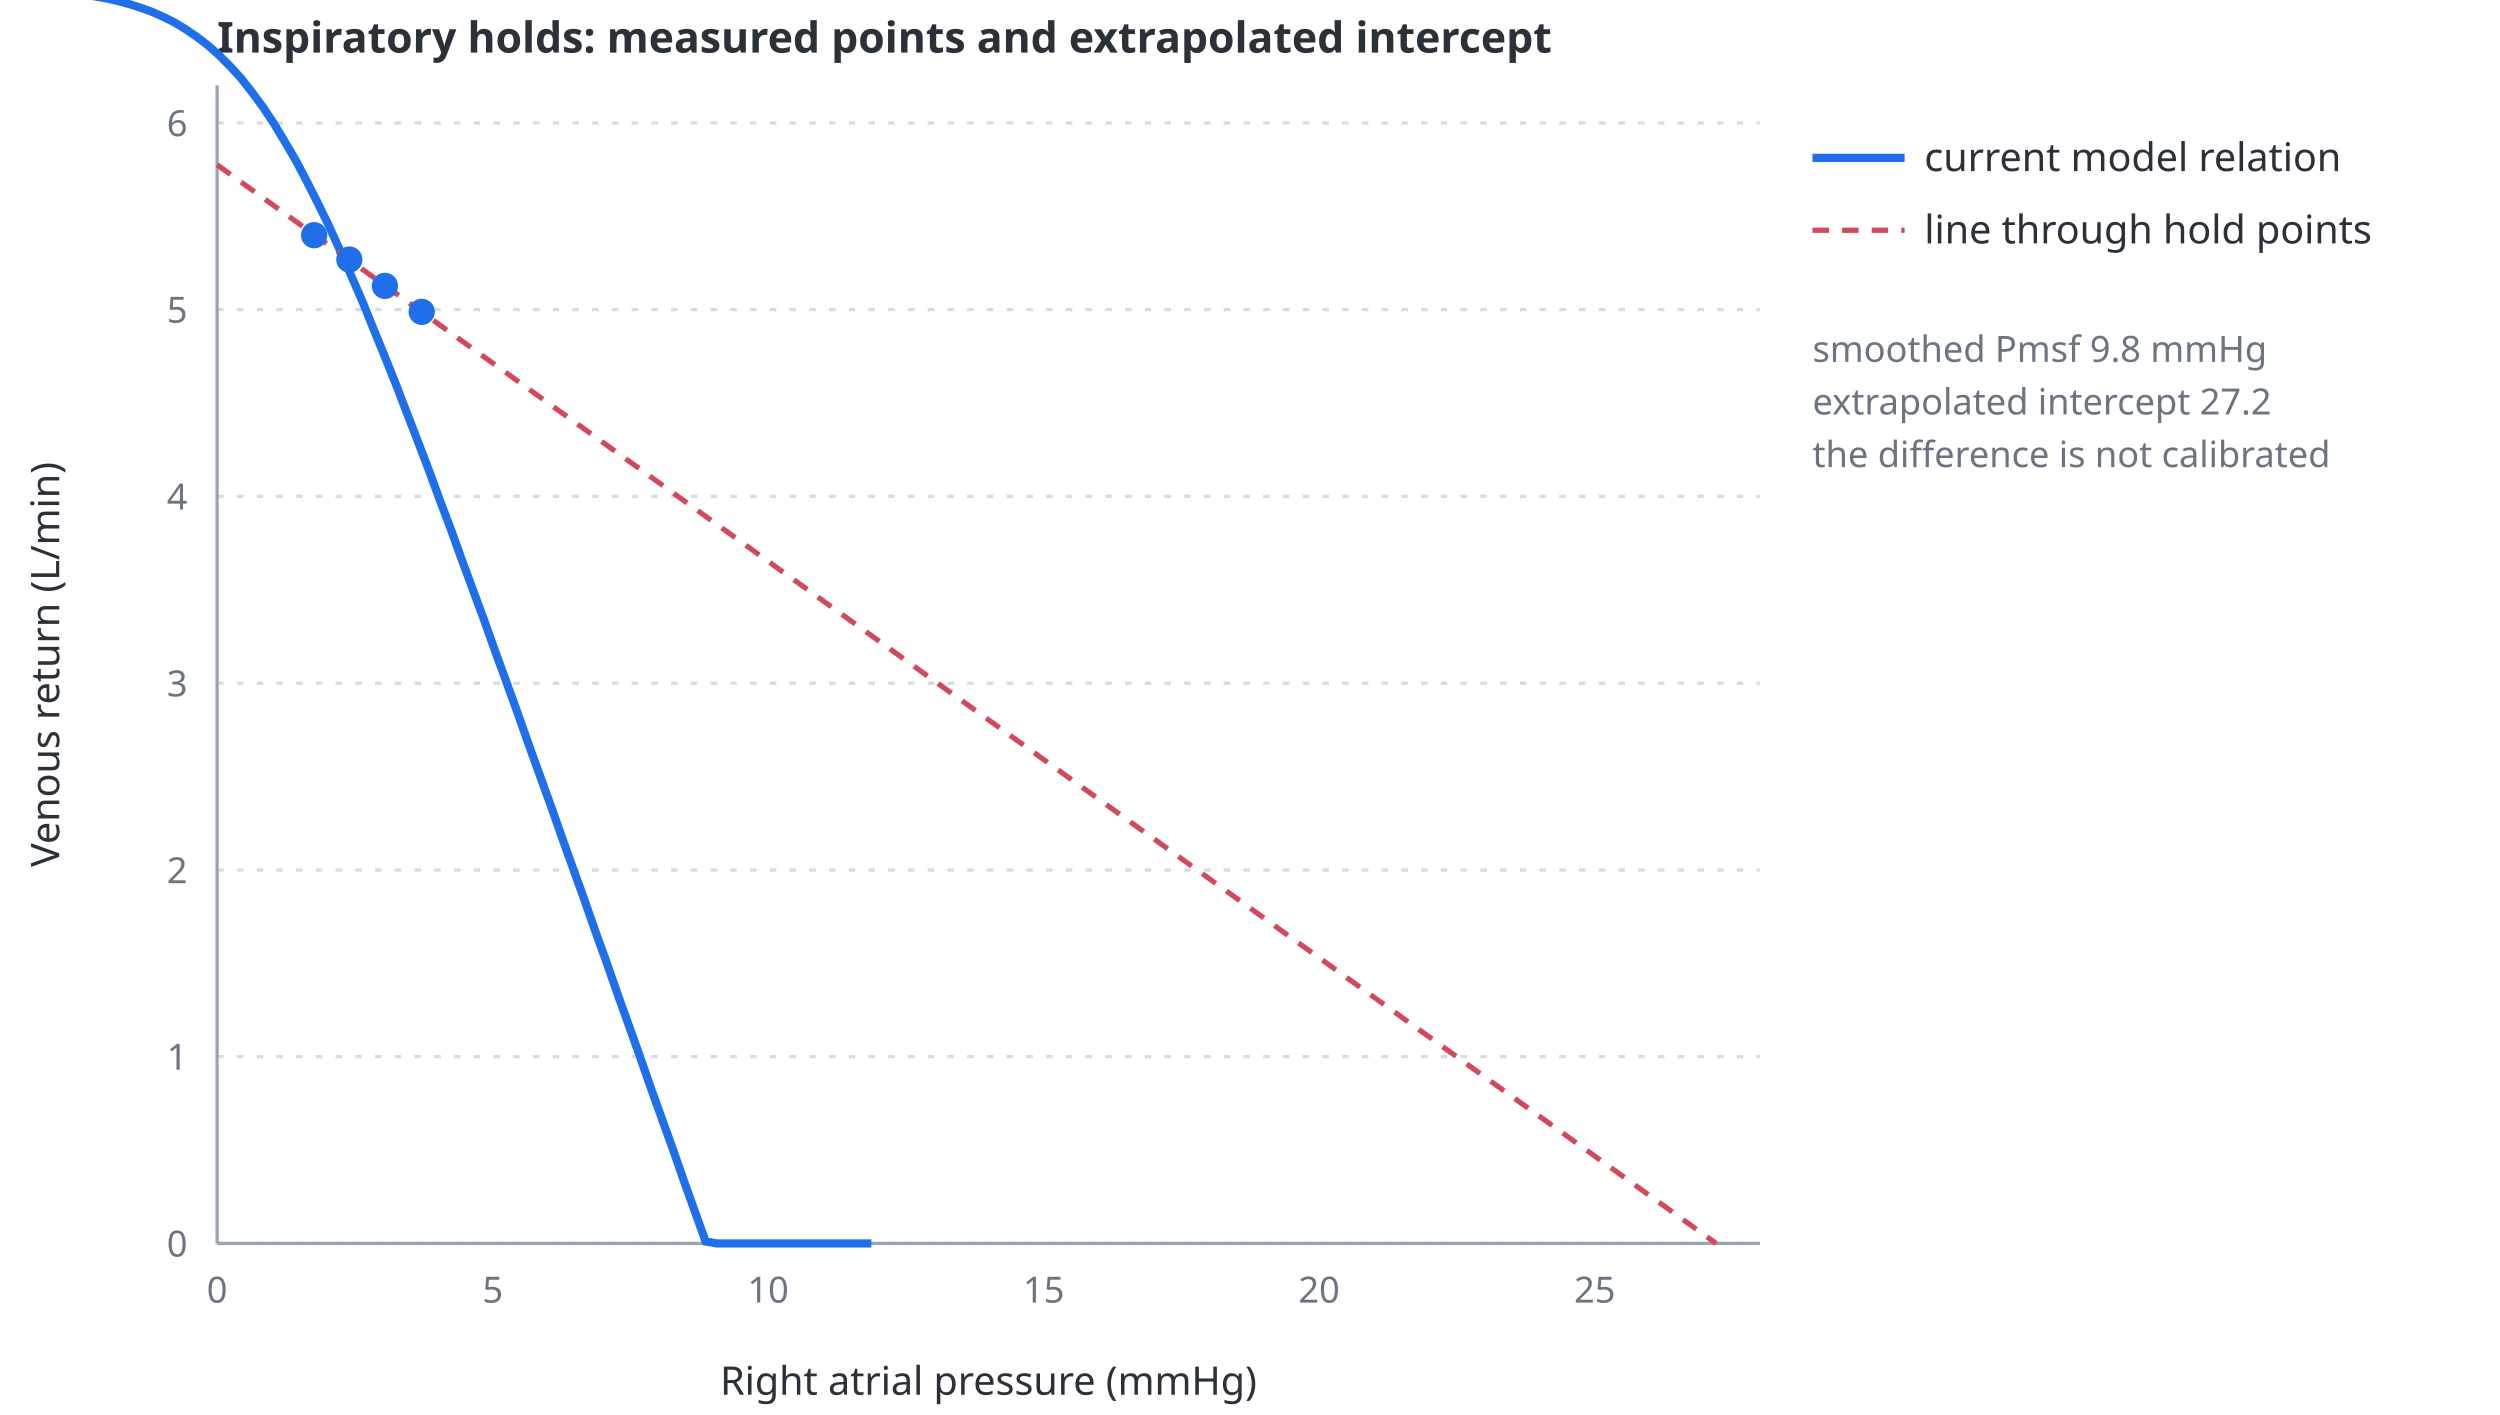
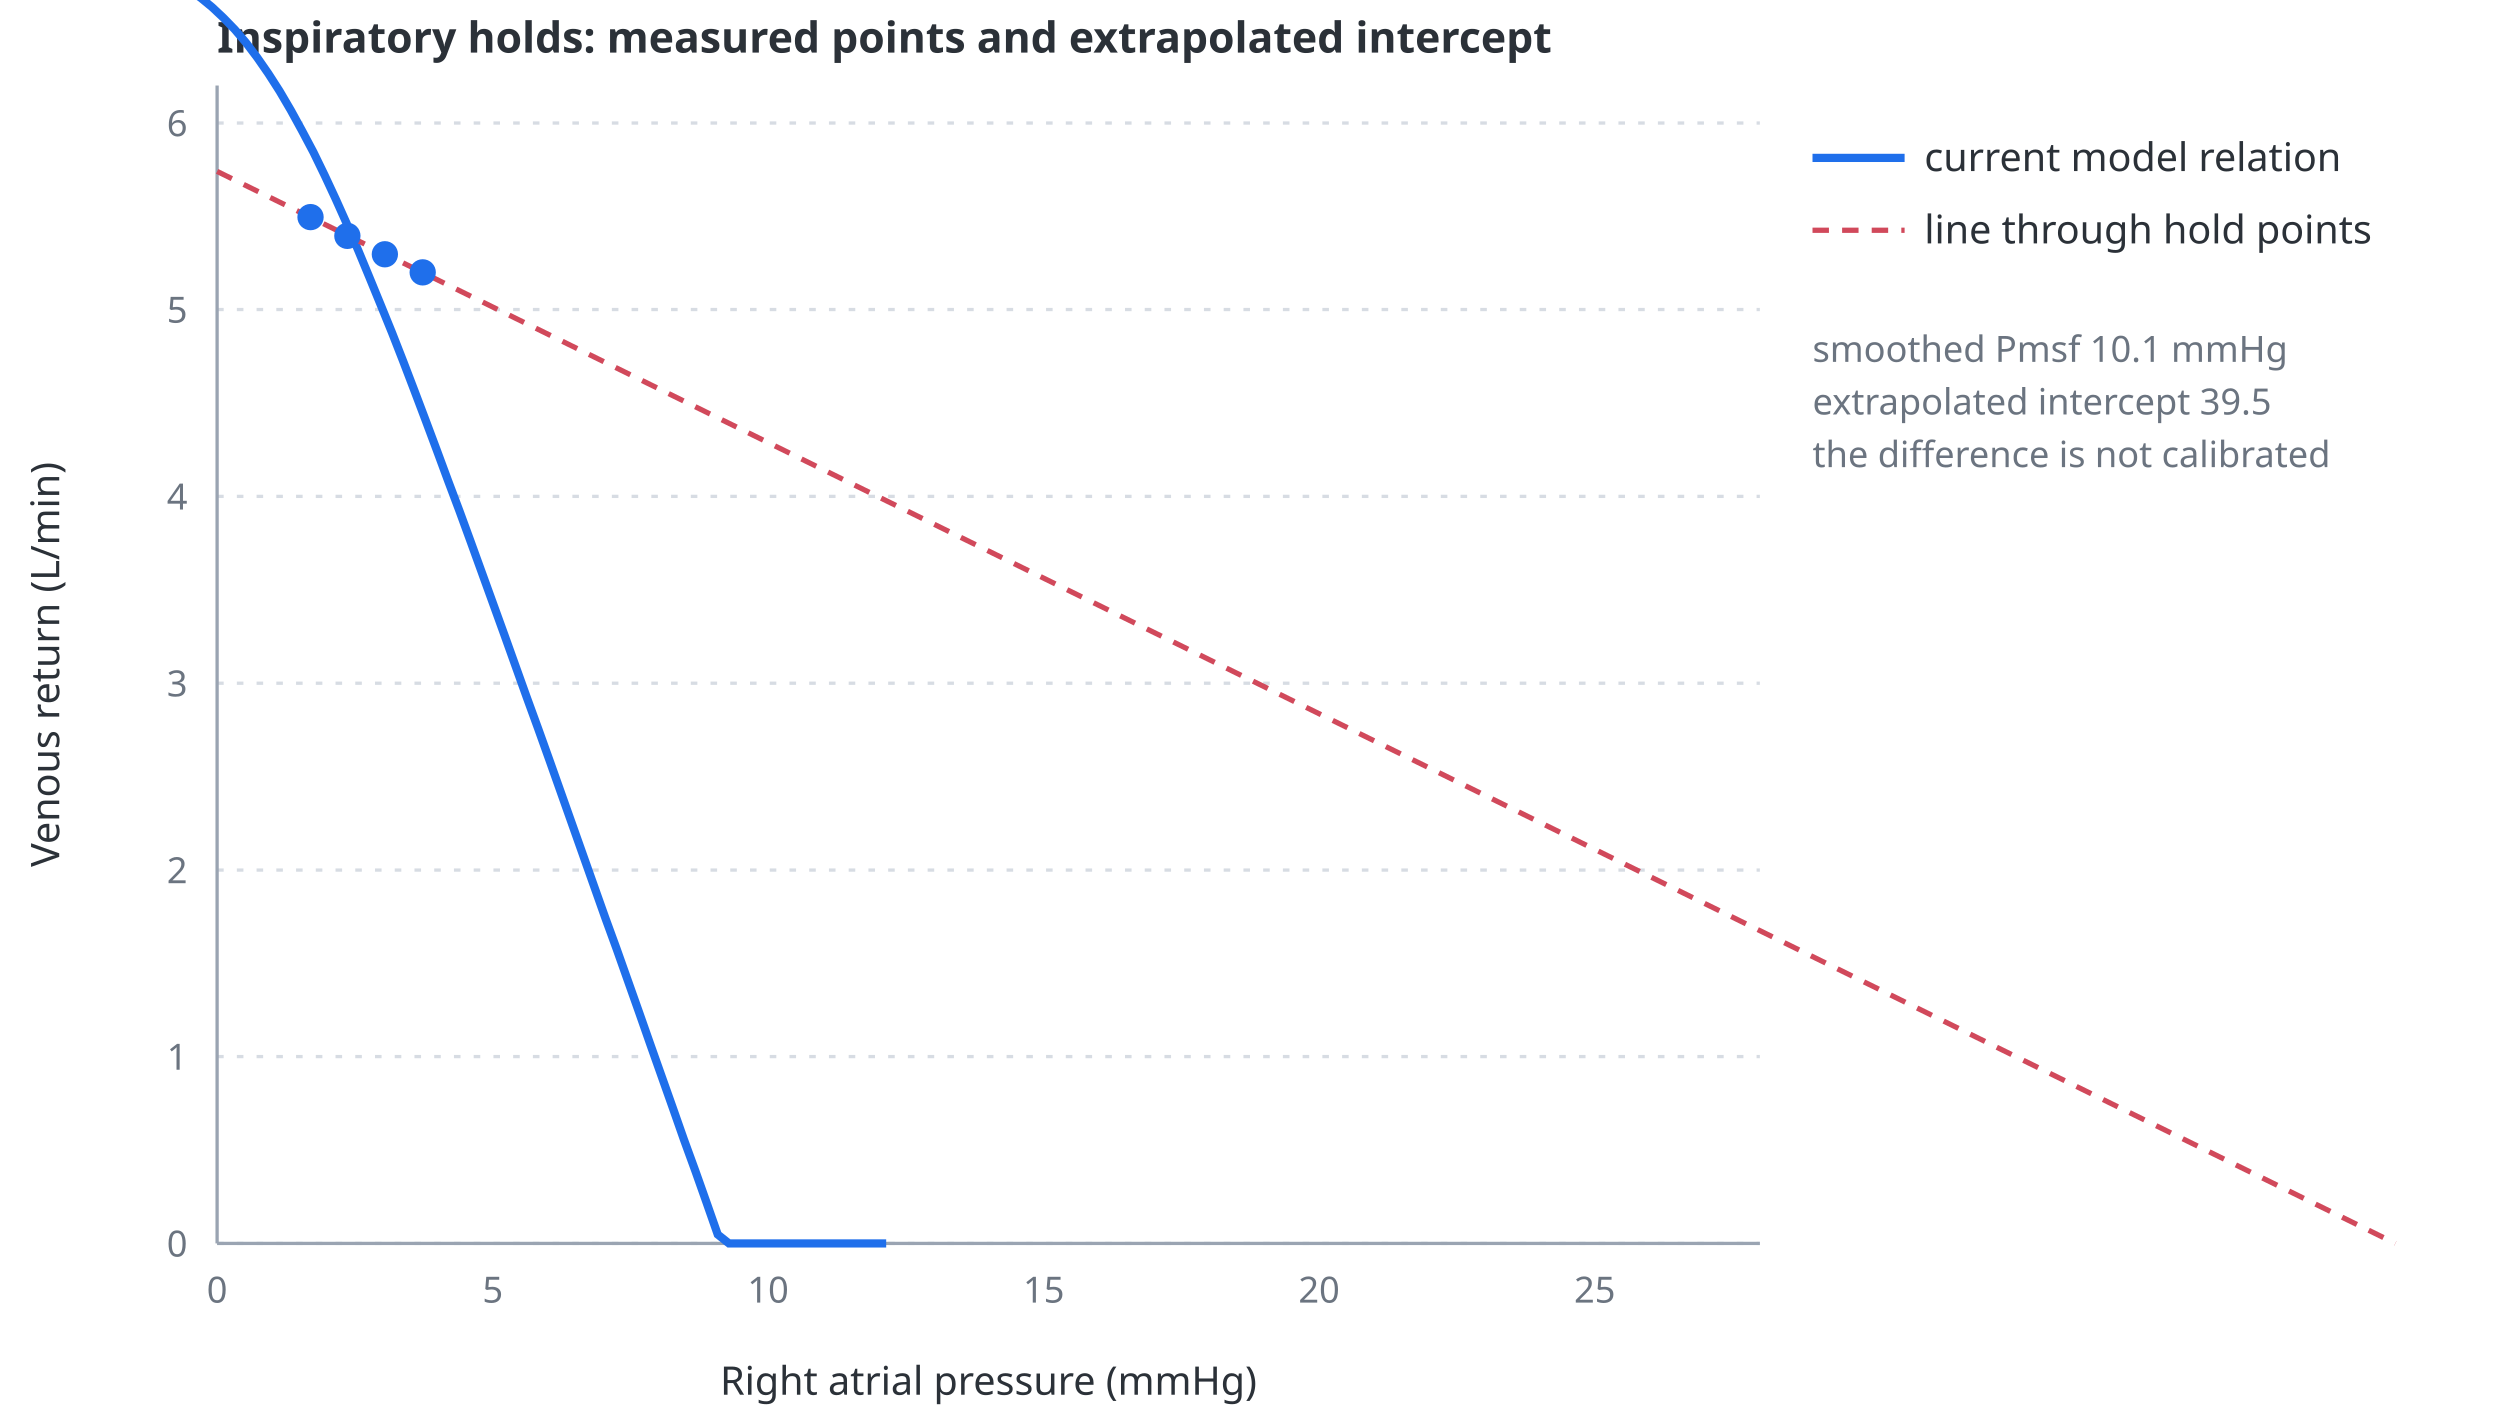
<svg xmlns="http://www.w3.org/2000/svg" viewBox="0 0 760 430" class="arthur-fig" role="img" aria-label="Inspiratory holds: measured points and extrapolated intercept">
  <style>
  svg.arthur-fig .bg { fill: none }
  svg.arthur-fig .axis { stroke: var(--fig-axis, #9aa4b2); stroke-width: 1 }
  svg.arthur-fig .grid { stroke: var(--fig-grid, #d7dce3); stroke-width: 1; stroke-dasharray: 2 4 }
  svg.arthur-fig .tick { fill: var(--fig-muted, #6b7480); font: 11px system-ui, sans-serif }
  svg.arthur-fig .label { fill: var(--fig-text, #2b3138); font: 12px system-ui, sans-serif }
  svg.arthur-fig .title { fill: var(--fig-text, #2b3138); font: 600 13px system-ui, sans-serif }
  svg.arthur-fig .lm { stroke: var(--fig-grid, #d7dce3); stroke-width: 1 }
  svg.arthur-fig .lm-text { fill: var(--fig-muted, #6b7480); font: 600 11px system-ui, sans-serif }
  svg.arthur-fig .total { stroke: var(--fig-total, #1f6feb); stroke-width: 2.5; fill: none }
  svg.arthur-fig .alv { stroke: var(--fig-alv, #d1495b); stroke-width: 1.6; fill: none; stroke-dasharray: 6 3 }
  svg.arthur-fig .extra { stroke: var(--fig-extra, #2a9d8f); stroke-width: 1.6; fill: none; stroke-dasharray: 6 3 }
  svg.arthur-fig .nadir { stroke: var(--fig-total, #1f6feb); stroke-width: 1; stroke-dasharray: 3 3 }
  svg.arthur-fig .dot { fill: var(--fig-total, #1f6feb); stroke: none }
  @media (prefers-color-scheme: dark) {
    svg.arthur-fig .axis { stroke: #5b6472 }
    svg.arthur-fig .grid, svg.arthur-fig .lm { stroke: #363d47 }
    svg.arthur-fig .tick, svg.arthur-fig .lm-text { fill: #8b95a3 }
    svg.arthur-fig .label, svg.arthur-fig .title { fill: #d6dbe2 }
    svg.arthur-fig .total, svg.arthur-fig .nadir { stroke: #58a6ff }
    svg.arthur-fig .dot { fill: #58a6ff }
    svg.arthur-fig .alv { stroke: #f08c9a }
    svg.arthur-fig .extra { stroke: #4fd1c1 }
  }
</style>
  <rect class="bg" width="760" height="430" />
  <text class="title" x="66" y="16">Inspiratory holds: measured points and extrapolated intercept</text>
  <line class="grid" x1="66" y1="378.0" x2="535" y2="378.0" />
  <text class="tick" x="57" y="382.0" text-anchor="end">0</text>
  <line class="grid" x1="66" y1="321.2" x2="535" y2="321.2" />
  <text class="tick" x="57" y="325.2" text-anchor="end">1</text>
  <line class="grid" x1="66" y1="264.5" x2="535" y2="264.5" />
  <text class="tick" x="57" y="268.5" text-anchor="end">2</text>
  <line class="grid" x1="66" y1="207.7" x2="535" y2="207.7" />
  <text class="tick" x="57" y="211.7" text-anchor="end">3</text>
  <line class="grid" x1="66" y1="150.9" x2="535" y2="150.9" />
  <text class="tick" x="57" y="154.9" text-anchor="end">4</text>
  <line class="grid" x1="66" y1="94.1" x2="535" y2="94.1" />
  <text class="tick" x="57" y="98.1" text-anchor="end">5</text>
  <line class="grid" x1="66" y1="37.4" x2="535" y2="37.4" />
  <text class="tick" x="57" y="41.4" text-anchor="end">6</text>
  <text class="tick" x="66.0" y="396" text-anchor="middle">0</text>
  <text class="tick" x="149.8" y="396" text-anchor="middle">5</text>
  <text class="tick" x="233.5" y="396" text-anchor="middle">10</text>
  <text class="tick" x="317.3" y="396" text-anchor="middle">15</text>
  <text class="tick" x="401.0" y="396" text-anchor="middle">20</text>
  <text class="tick" x="484.8" y="396" text-anchor="middle">25</text>
  <line class="axis" x1="66" y1="26" x2="66" y2="378" />
  <line class="axis" x1="66" y1="378.0" x2="535" y2="378.0" />
-   <path class="total" style="stroke-dasharray:none" d="M-34.5 -4.3 L-31.1 -4.2 L-27.8 -4.2 L-24.4 -4.2 L-21.0 -4.1 L-17.7 -4.1 L-14.3 -4.0 L-10.9 -4.0 L-7.6 -3.9 L-4.2 -3.8 L-0.9 -3.7 L2.5 -3.6 L5.9 -3.4 L9.2 -3.2 L12.6 -3.0 L16.0 -2.7 L19.3 -2.4 L22.7 -2.0 L26.1 -1.6 L29.4 -1.0 L32.8 -0.4 L36.2 0.4 L39.5 1.3 L42.9 2.4 L46.2 3.6 L49.6 5.1 L53.0 6.8 L56.3 8.8 L59.7 11.1 L63.1 13.7 L66.4 16.6 L69.8 20.0 L73.2 23.7 L76.5 27.9 L79.9 32.5 L83.3 37.6 L86.6 43.1 L90.0 48.9 L93.3 55.2 L96.7 61.9 L100.1 68.9 L103.4 76.2 L106.8 83.9 L110.2 91.7 L113.5 99.9 L116.9 108.2 L120.3 116.7 L123.6 125.3 L127.0 134.1 L130.4 143.0 L133.7 152.0 L137.1 161.0 L140.4 170.2 L143.8 179.4 L147.2 188.6 L150.5 197.9 L153.9 207.2 L157.3 216.6 L160.6 226.0 L164.0 235.4 L167.4 244.8 L170.7 254.2 L174.1 263.7 L177.5 273.1 L180.8 282.6 L184.2 292.0 L187.5 301.5 L190.9 311.0 L194.3 320.5 L197.6 330.0 L201.0 339.5 L204.4 348.9 L207.7 358.4 L211.1 367.9 L214.5 377.4 L217.8 378.0 L221.2 378.0 L224.6 378.0 L227.9 378.0 L231.3 378.0 L234.6 378.0 L238.0 378.0 L241.4 378.0 L244.7 378.0 L248.1 378.0 L251.5 378.0 L254.8 378.0 L258.2 378.0 L261.6 378.0 L264.9 378.0" />
-   <path class="alv" style="stroke-dasharray:5 4" d="M66.0 50.1 L521.7 378.0" />
-   <circle class="dot" cx="95.5" cy="71.5" r="4" />
-   <circle class="dot" cx="106.2" cy="78.9" r="4" />
-   <circle class="dot" cx="117.0" cy="86.9" r="4" />
-   <circle class="dot" cx="128.2" cy="94.8" r="4" />
+   <path class="total" style="stroke-dasharray:none" d="M-34.5 -16.9 L-31.1 -16.9 L-27.7 -16.9 L-24.3 -16.9 L-20.8 -16.8 L-17.4 -16.8 L-14.0 -16.7 L-10.6 -16.6 L-7.2 -16.6 L-3.8 -16.5 L-0.4 -16.4 L3.1 -16.2 L6.5 -16.1 L9.9 -15.9 L13.3 -15.6 L16.7 -15.3 L20.1 -15.0 L23.6 -14.6 L27.0 -14.1 L30.4 -13.5 L33.8 -12.8 L37.2 -12.0 L40.6 -11.0 L44.0 -9.9 L47.5 -8.5 L50.9 -7.0 L54.3 -5.1 L57.7 -3.0 L61.1 -0.6 L64.5 2.2 L67.9 5.4 L71.4 9.0 L74.8 13.0 L78.2 17.5 L81.6 22.4 L85.0 27.7 L88.4 33.5 L91.8 39.7 L95.3 46.3 L98.7 53.3 L102.1 60.6 L105.5 68.2 L108.9 76.1 L112.3 84.3 L115.7 92.6 L119.2 101.2 L122.6 109.9 L126.0 118.8 L129.4 127.8 L132.8 136.9 L136.2 146.1 L139.7 155.4 L143.1 164.7 L146.5 174.1 L149.9 183.5 L153.3 192.9 L156.7 202.4 L160.1 211.9 L163.6 221.5 L167.0 231.0 L170.4 240.6 L173.8 250.2 L177.2 259.8 L180.6 269.4 L184.0 279.0 L187.5 288.6 L190.9 298.2 L194.3 307.8 L197.7 317.5 L201.1 327.1 L204.5 336.7 L207.9 346.4 L211.4 356.0 L214.8 365.6 L218.2 375.3 L221.6 378.0 L225.0 378.0 L228.4 378.0 L231.8 378.0 L235.3 378.0 L238.7 378.0 L242.1 378.0 L245.5 378.0 L248.9 378.0 L252.3 378.0 L255.8 378.0 L259.2 378.0 L262.6 378.0 L266.0 378.0 L269.4 378.0" />
+   <path class="alv" style="stroke-dasharray:5 4" d="M66.0 52.1 L728.2 378.0" />
+   <circle class="dot" cx="94.4" cy="66.0" r="4" />
+   <circle class="dot" cx="105.6" cy="71.7" r="4" />
+   <circle class="dot" cx="117.0" cy="77.3" r="4" />
+   <circle class="dot" cx="128.5" cy="82.8" r="4" />
  <text class="label" transform="translate(18 202) rotate(-90)" text-anchor="middle">Venous return (L/min)</text>
  <text class="label" x="300.5" y="424" text-anchor="middle">Right atrial pressure (mmHg)</text>
  <line class="total" style="stroke-dasharray:none" x1="551" y1="48" x2="579" y2="48" />
  <text class="label" x="585" y="52">current model relation</text>
  <line class="alv" style="stroke-dasharray:5 4" x1="551" y1="70" x2="579" y2="70" />
  <text class="label" x="585" y="74">line through hold points</text>
-   <text class="tick" x="551" y="110">smoothed Pmsf 9.8 mmHg</text>
-   <text class="tick" x="551" y="126">extrapolated intercept 27.2</text>
+   <text class="tick" x="551" y="110">smoothed Pmsf 10.1 mmHg</text>
+   <text class="tick" x="551" y="126">extrapolated intercept 39.5</text>
  <text class="tick" x="551" y="142">the difference is not calibrated</text>
</svg>
